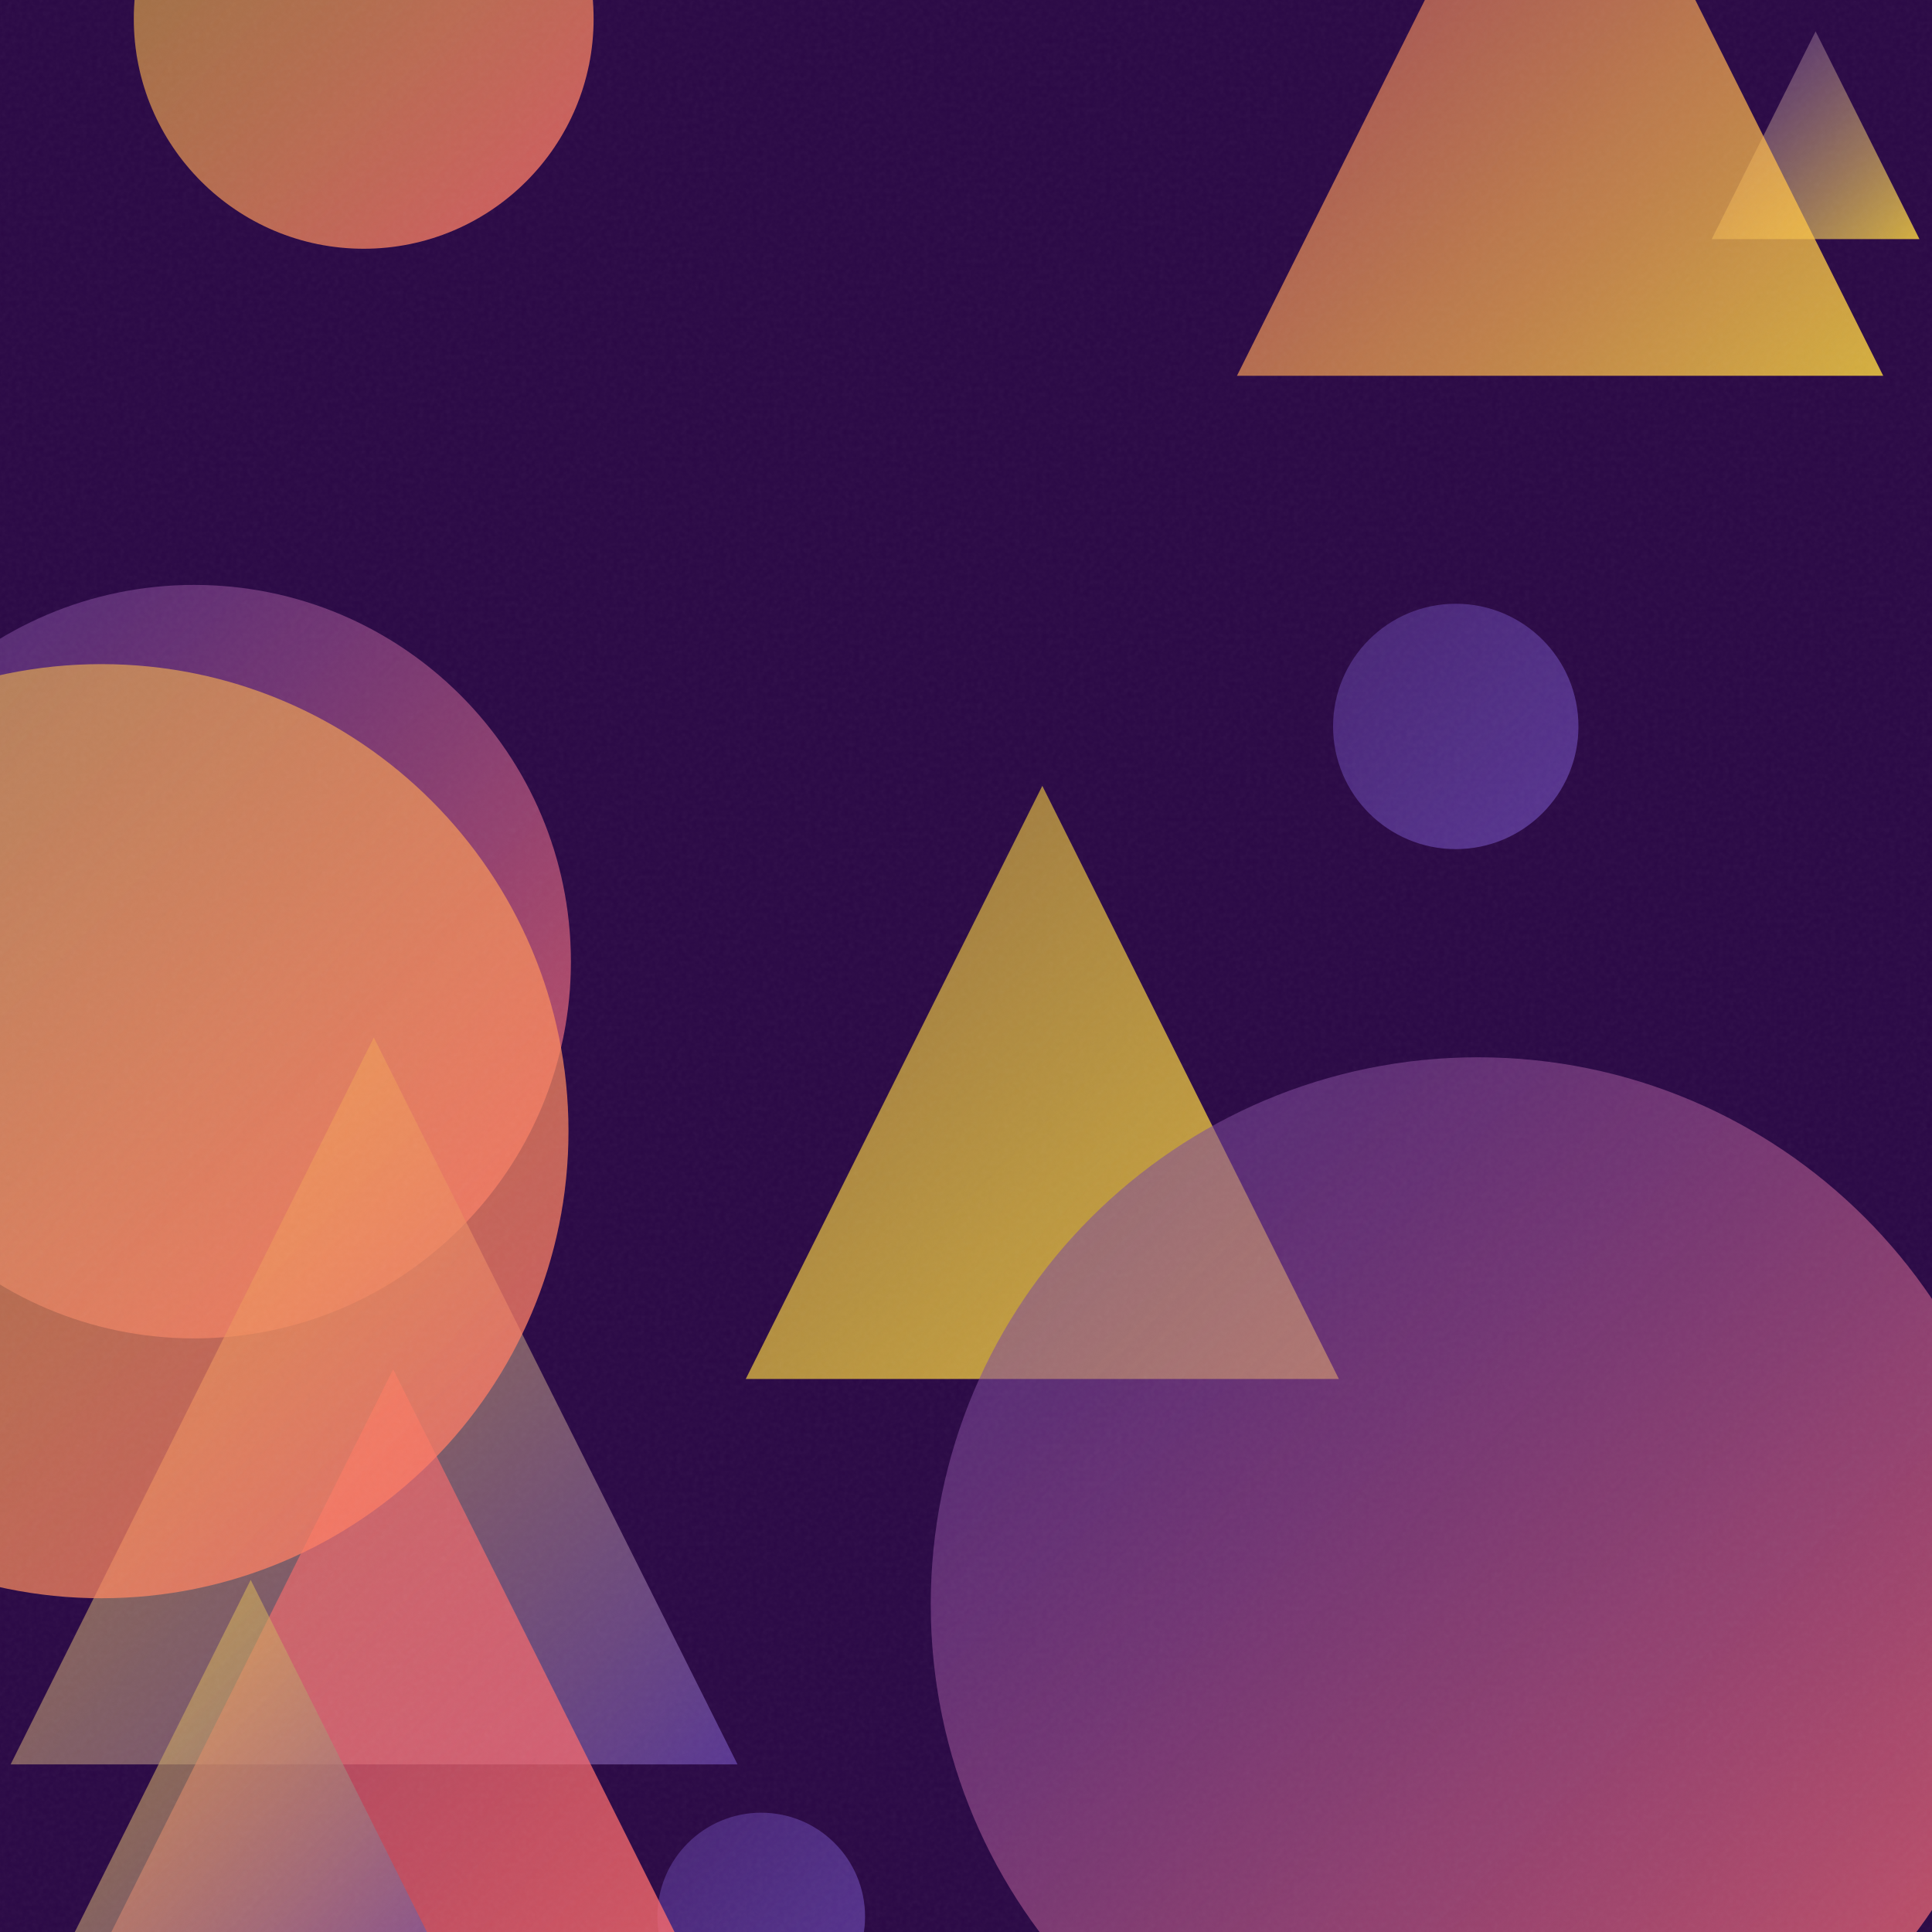
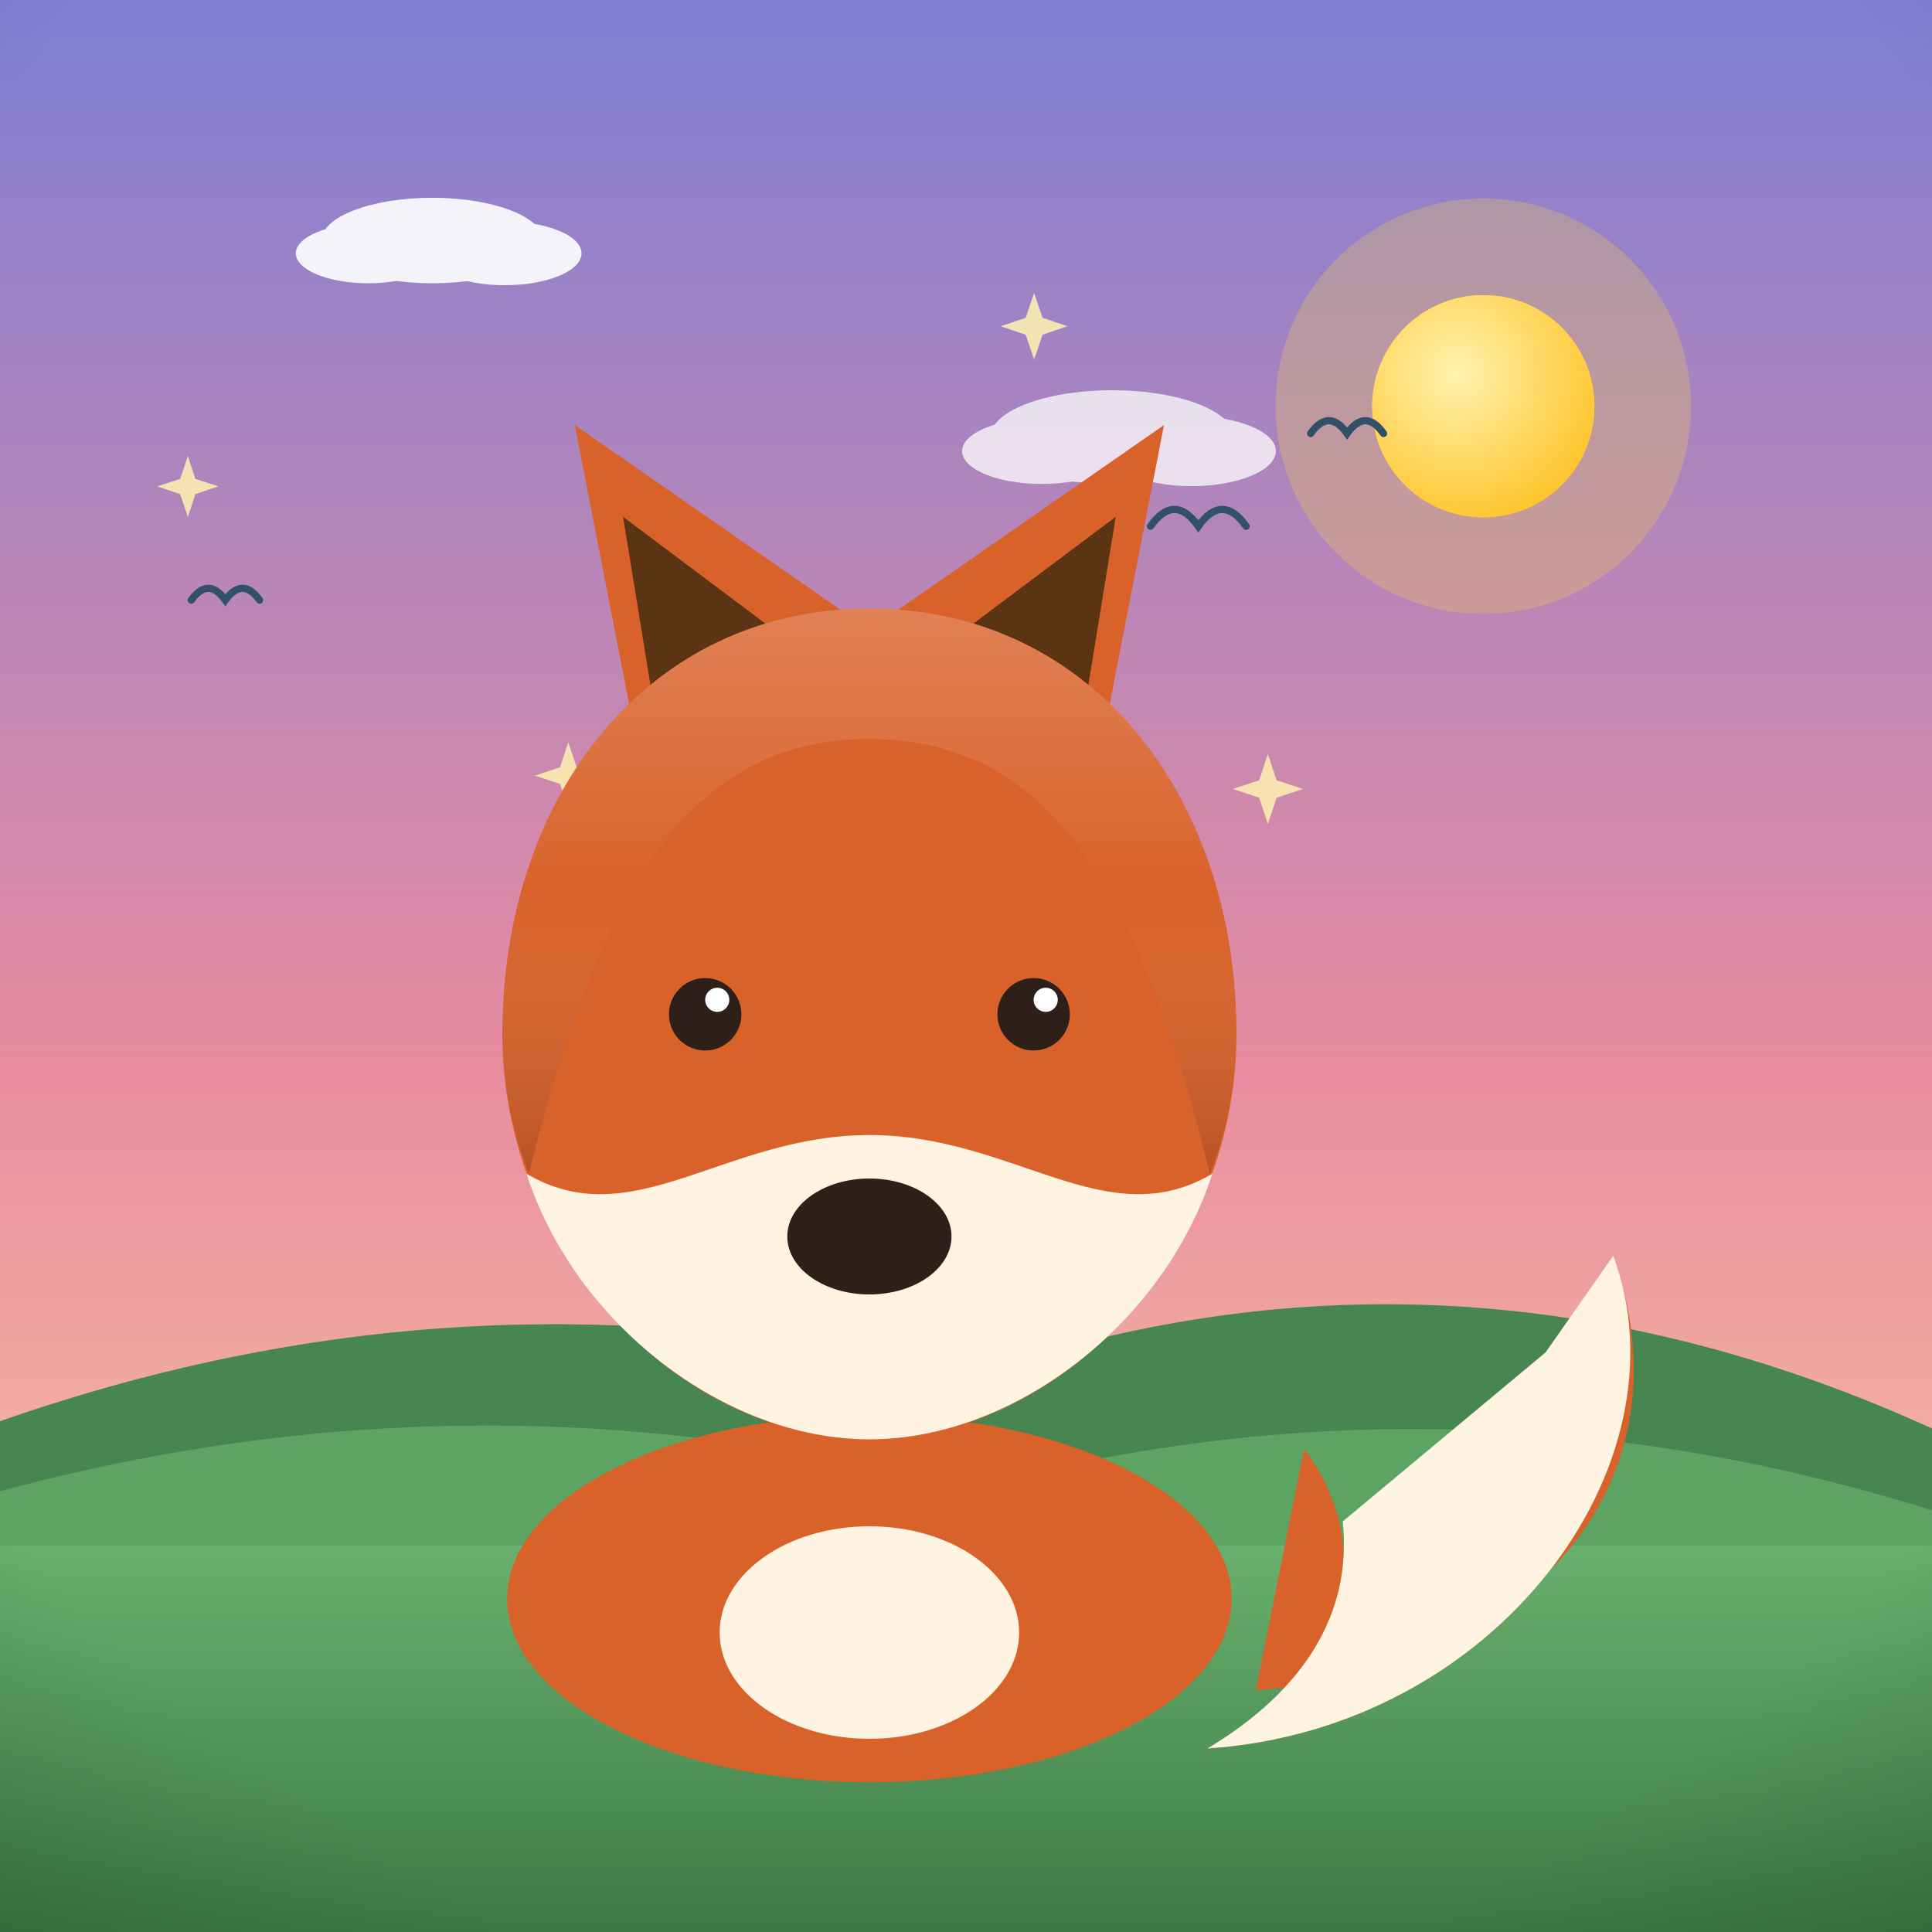
- <svg xmlns="http://www.w3.org/2000/svg" viewBox="0 0 400 400">
+ <svg xmlns="http://www.w3.org/2000/svg" viewBox="0 0 800 800">
  <defs>
-     <linearGradient id="g0" x1="354.4" y1="6.5" x2="397.4" y2="49.5" gradientUnits="userSpaceOnUse">
-       <stop offset="0" stop-color="#6441A5" stop-opacity="0.5" />
-       <stop offset="1" stop-color="#FFD93D" stop-opacity="0.8" />
+     <linearGradient id="sky" x1="0" y1="0" x2="0" y2="1">
+       <stop offset="0" stop-color="#7f7fd5" />
+       <stop offset="0.55" stop-color="#e88ca0" />
+       <stop offset="1" stop-color="#ffd9a0" />
    </linearGradient>
-     <linearGradient id="g1" x1="-37.8" y1="121.1" x2="118.2" y2="277.1" gradientUnits="userSpaceOnUse">
-       <stop offset="0" stop-color="#6441A5" stop-opacity="0.5" />
-       <stop offset="1" stop-color="#FF6B6B" stop-opacity="0.8" />
+     <radialGradient id="sunG" cx="0.38" cy="0.35" r="0.9">
+       <stop offset="0" stop-color="#fff3b0" />
+       <stop offset="1" stop-color="#ffb703" />
+     </radialGradient>
+     <linearGradient id="ground" x1="0" y1="0" x2="0" y2="1">
+       <stop offset="0" stop-color="#69b06f" />
+       <stop offset="1" stop-color="#3c7a44" />
    </linearGradient>
-     <linearGradient id="g2" x1="256.1" y1="-56.0" x2="389.9" y2="77.8" gradientUnits="userSpaceOnUse">
-       <stop offset="0" stop-color="#FF6B6B" stop-opacity="0.5" />
-       <stop offset="1" stop-color="#FFD93D" stop-opacity="0.8" />
+     <linearGradient id="sea" x1="0" y1="0" x2="0" y2="1">
+       <stop offset="0" stop-color="#3d9bc4" />
+       <stop offset="1" stop-color="#1668a0" />
    </linearGradient>
-     <linearGradient id="g3" x1="136.1" y1="375.2" x2="179.2" y2="418.3" gradientUnits="userSpaceOnUse">
-       <stop offset="0" stop-color="#6441A5" stop-opacity="0.5" />
-       <stop offset="1" stop-color="#6441A5" stop-opacity="0.8" />
+     <linearGradient id="shade" x1="0" y1="0" x2="0" y2="1">
+       <stop offset="0" stop-color="#ffffff" stop-opacity="0.20" />
+       <stop offset="0.5" stop-color="#ffffff" stop-opacity="0" />
+       <stop offset="1" stop-color="#000000" stop-opacity="0.16" />
    </linearGradient>
-     <linearGradient id="g4" x1="2.2" y1="214.8" x2="152.7" y2="365.3" gradientUnits="userSpaceOnUse">
-       <stop offset="0" stop-color="#FFD93D" stop-opacity="0.5" />
-       <stop offset="1" stop-color="#6441A5" stop-opacity="0.8" />
-     </linearGradient>
-     <linearGradient id="g5" x1="154.4" y1="162.7" x2="277.2" y2="285.5" gradientUnits="userSpaceOnUse">
-       <stop offset="0" stop-color="#FFD93D" stop-opacity="0.5" />
-       <stop offset="1" stop-color="#FFD93D" stop-opacity="0.8" />
-     </linearGradient>
-     <linearGradient id="g6" x1="192.7" y1="218.9" x2="419.2" y2="445.4" gradientUnits="userSpaceOnUse">
-       <stop offset="0" stop-color="#6441A5" stop-opacity="0.5" />
-       <stop offset="1" stop-color="#FF6B6B" stop-opacity="0.8" />
-     </linearGradient>
-     <linearGradient id="g7" x1="17.1" y1="283.5" x2="145.6" y2="411.9" gradientUnits="userSpaceOnUse">
-       <stop offset="0" stop-color="#FF6B6B" stop-opacity="0.5" />
-       <stop offset="1" stop-color="#FF6B6B" stop-opacity="0.8" />
-     </linearGradient>
-     <linearGradient id="g8" x1="27.7" y1="-43.6" x2="122.8" y2="51.5" gradientUnits="userSpaceOnUse">
-       <stop offset="0" stop-color="#FFD93D" stop-opacity="0.5" />
-       <stop offset="1" stop-color="#FF6B6B" stop-opacity="0.8" />
-     </linearGradient>
-     <linearGradient id="g9" x1="-75.7" y1="137.6" x2="117.7" y2="330.9" gradientUnits="userSpaceOnUse">
-       <stop offset="0" stop-color="#FFD93D" stop-opacity="0.5" />
-       <stop offset="1" stop-color="#FF6B6B" stop-opacity="0.8" />
-     </linearGradient>
-     <linearGradient id="g10" x1="7.1" y1="327.1" x2="96.8" y2="416.8" gradientUnits="userSpaceOnUse">
-       <stop offset="0" stop-color="#FFD93D" stop-opacity="0.5" />
-       <stop offset="1" stop-color="#6441A5" stop-opacity="0.8" />
-     </linearGradient>
-     <linearGradient id="g11" x1="276.0" y1="125.0" x2="326.8" y2="175.8" gradientUnits="userSpaceOnUse">
-       <stop offset="0" stop-color="#6441A5" stop-opacity="0.5" />
-       <stop offset="1" stop-color="#6441A5" stop-opacity="0.8" />
-     </linearGradient>
-     <filter id="n">
-       <feTurbulence type="fractalNoise" baseFrequency="0.9" numOctaves="2" stitchTiles="stitch" />
-       <feColorMatrix type="saturate" values="0" />
-     </filter>
+     <radialGradient id="vig" cx="0.5" cy="0.42" r="0.85">
+       <stop offset="0.72" stop-color="#000000" stop-opacity="0" />
+       <stop offset="1" stop-color="#000000" stop-opacity="0.20" />
+     </radialGradient>
  </defs>
-   <rect width="400" height="400" fill="#2a0845" />
-   <path d="M 375.9 6.5 L 397.4 49.5 L 354.4 49.5 Z" fill="url(#g0)" />
-   <circle cx="40.2" cy="199.1" r="78.0" fill="url(#g1)" />
-   <path d="M 323.0 -56.0 L 389.9 77.8 L 256.1 77.8 Z" fill="url(#g2)" />
-   <circle cx="157.6" cy="396.8" r="21.5" fill="url(#g3)" />
-   <path d="M 77.4 214.8 L 152.7 365.3 L 2.2 365.3 Z" fill="url(#g4)" />
-   <path d="M 215.8 162.7 L 277.2 285.5 L 154.4 285.5 Z" fill="url(#g5)" />
-   <circle cx="306.0" cy="332.2" r="113.3" fill="url(#g6)" />
-   <path d="M 81.4 283.5 L 145.6 411.9 L 17.1 411.9 Z" fill="url(#g7)" />
-   <circle cx="75.3" cy="3.9" r="47.6" fill="url(#g8)" />
-   <circle cx="21.0" cy="234.2" r="96.7" fill="url(#g9)" />
-   <path d="M 51.9 327.1 L 96.8 416.8 L 7.1 416.8 Z" fill="url(#g10)" />
-   <circle cx="301.4" cy="150.4" r="25.4" fill="url(#g11)" />
-   <rect width="400" height="400" filter="url(#n)" opacity="0.05" />
+   <rect width="800" height="800" fill="url(#sky)" />
+   <circle cx="614.2" cy="168.2" r="86" fill="#ffd93d" opacity="0.25" />
+   <circle cx="614.2" cy="168.2" r="46" fill="#ffd93d" />
+   <circle cx="614.2" cy="168.2" r="46" fill="url(#sunG)" />
+   <g fill="#ffffff" opacity="0.9">
+     <ellipse cx="179" cy="99.6" rx="45.9" ry="17.7" />
+     <ellipse cx="152.5" cy="104.9" rx="30" ry="12.4" />
+     <ellipse cx="209" cy="104.9" rx="31.8" ry="13.2" />
+   </g>
+   <g fill="#ffffff" opacity="0.75">
+     <ellipse cx="460.5" cy="181" rx="50.4" ry="19.4" />
+     <ellipse cx="431.4" cy="186.8" rx="33" ry="13.6" />
+     <ellipse cx="493.4" cy="186.8" rx="34.9" ry="14.5" />
+   </g>
+   <path d="M0 684 L0 588.5 Q 200 518.5 400 570.5 Q 600 500.5 800 591.5 L800 684 Z" fill="#478551" />
+   <path d="M0 730 L0 617.5 Q 200 563.5 400 616.7 Q 600 562.7 800 625.4 L800 730 Z" fill="#5da464" />
+   <rect y="640" width="800" height="160" fill="url(#ground)" />
+   <path d="M 79.2 248.5 Q 86.3 238.7 93.3 248.5 Q 100.4 238.7 107.5 248.5" fill="none" stroke="#33506b" stroke-width="3" stroke-linecap="round" />
+   <path d="M 542.7 179.5 Q 550.3 168.9 557.8 179.5 Q 565.4 168.9 572.9 179.5" fill="none" stroke="#33506b" stroke-width="3" stroke-linecap="round" />
+   <path d="M 476.4 217.9 Q 486.3 204 496.2 217.9 Q 506.1 204 516 217.9" fill="none" stroke="#33506b" stroke-width="3" stroke-linecap="round" />
+   <path d="M 428.2 121.3 L 431.7 131.6 L 442 135.1 L 431.7 138.6 L 428.2 148.9 L 424.7 138.6 L 414.4 135.1 L 424.7 131.6 Z" fill="#fff3b0" opacity="0.85" />
+   <path d="M 77.8 188.8 L 80.9 198.3 L 90.4 201.4 L 80.9 204.6 L 77.8 214.1 L 74.6 204.6 L 65.1 201.4 L 74.6 198.3 Z" fill="#fff3b0" opacity="0.85" />
+   <path d="M 525 312.2 L 528.6 323.1 L 539.5 326.7 L 528.6 330.3 L 525 341.2 L 521.4 330.3 L 510.5 326.7 L 521.4 323.1 Z" fill="#fff3b0" opacity="0.85" />
+   <path d="M 324.7 487.8 L 326.9 494.2 L 333.3 496.3 L 326.9 498.5 L 324.7 504.9 L 322.6 498.5 L 316.2 496.3 L 322.6 494.2 Z" fill="#fff3b0" opacity="0.85" />
+   <path d="M 235.3 307.4 L 238.8 317.7 L 249.1 321.2 L 238.8 324.6 L 235.3 334.9 L 231.9 324.6 L 221.5 321.2 L 231.9 317.7 Z" fill="#fff3b0" opacity="0.85" />
+   <path d="M 346.9 464.9 L 350 474.1 L 359.1 477.2 L 350 480.2 L 346.9 489.4 L 343.8 480.2 L 334.7 477.2 L 343.8 474.1 Z" fill="#fff3b0" opacity="0.85" />
+   <g transform="translate(400 0) scale(1 1) translate(-400 0)">
+     <path d="M520 700 C 640 690 700 610 668 520 C 700 606 620 716 500 724 C 560 690 570 640 540 600 Z" fill="#d9622b" />
+     <path d="M668 520 C 700 606 620 716 500 724 C 540 700 560 668 556 630 L 640 560 Z" fill="#fff3e2" />
+     <ellipse cx="360" cy="662" rx="150" ry="76" fill="#d9622b" />
+     <ellipse cx="360" cy="676" rx="62" ry="44" fill="#fff3e2" />
+     <path d="M268 330 L238 176 L356 258 Z" fill="#d9622b" />
+     <path d="M452 330 L482 176 L364 258 Z" fill="#d9622b" />
+     <path d="M272 300 L258 214 L322 262 Z" fill="#5b3413" />
+     <path d="M448 300 L462 214 L398 262 Z" fill="#5b3413" />
+     <path d="M360 252 C 268 252 208 330 208 428 C 208 520 282 596 360 596 C 438 596 512 520 512 428 C 512 330 452 252 360 252 Z" fill="#d9622b" />
+     <path d="M360 596 C 300 596 238 548 218 486 C 262 512 300 470 360 470 C 420 470 458 512 502 486 C 482 548 420 596 360 596 Z" fill="#fff3e2" />
+     <ellipse cx="360" cy="512" rx="34" ry="24" fill="#2e2019" />
+     <circle cx="292" cy="420" r="15" fill="#2e2019" />
+     <circle cx="428" cy="420" r="15" fill="#2e2019" />
+     <circle cx="297" cy="414" r="5" fill="#ffffff" />
+     <circle cx="433" cy="414" r="5" fill="#ffffff" />
+     <path d="M208 428 C 208 330 268 252 360 252 C 452 252 512 330 512 428 C 512 448 508 468 501 486 C 470 360 430 306 360 306 C 290 306 250 360 219 486 C 212 468 208 448 208 428 Z" fill="url(#shade)" />
+   </g>
+   <rect width="800" height="800" fill="url(#vig)" />
</svg>
